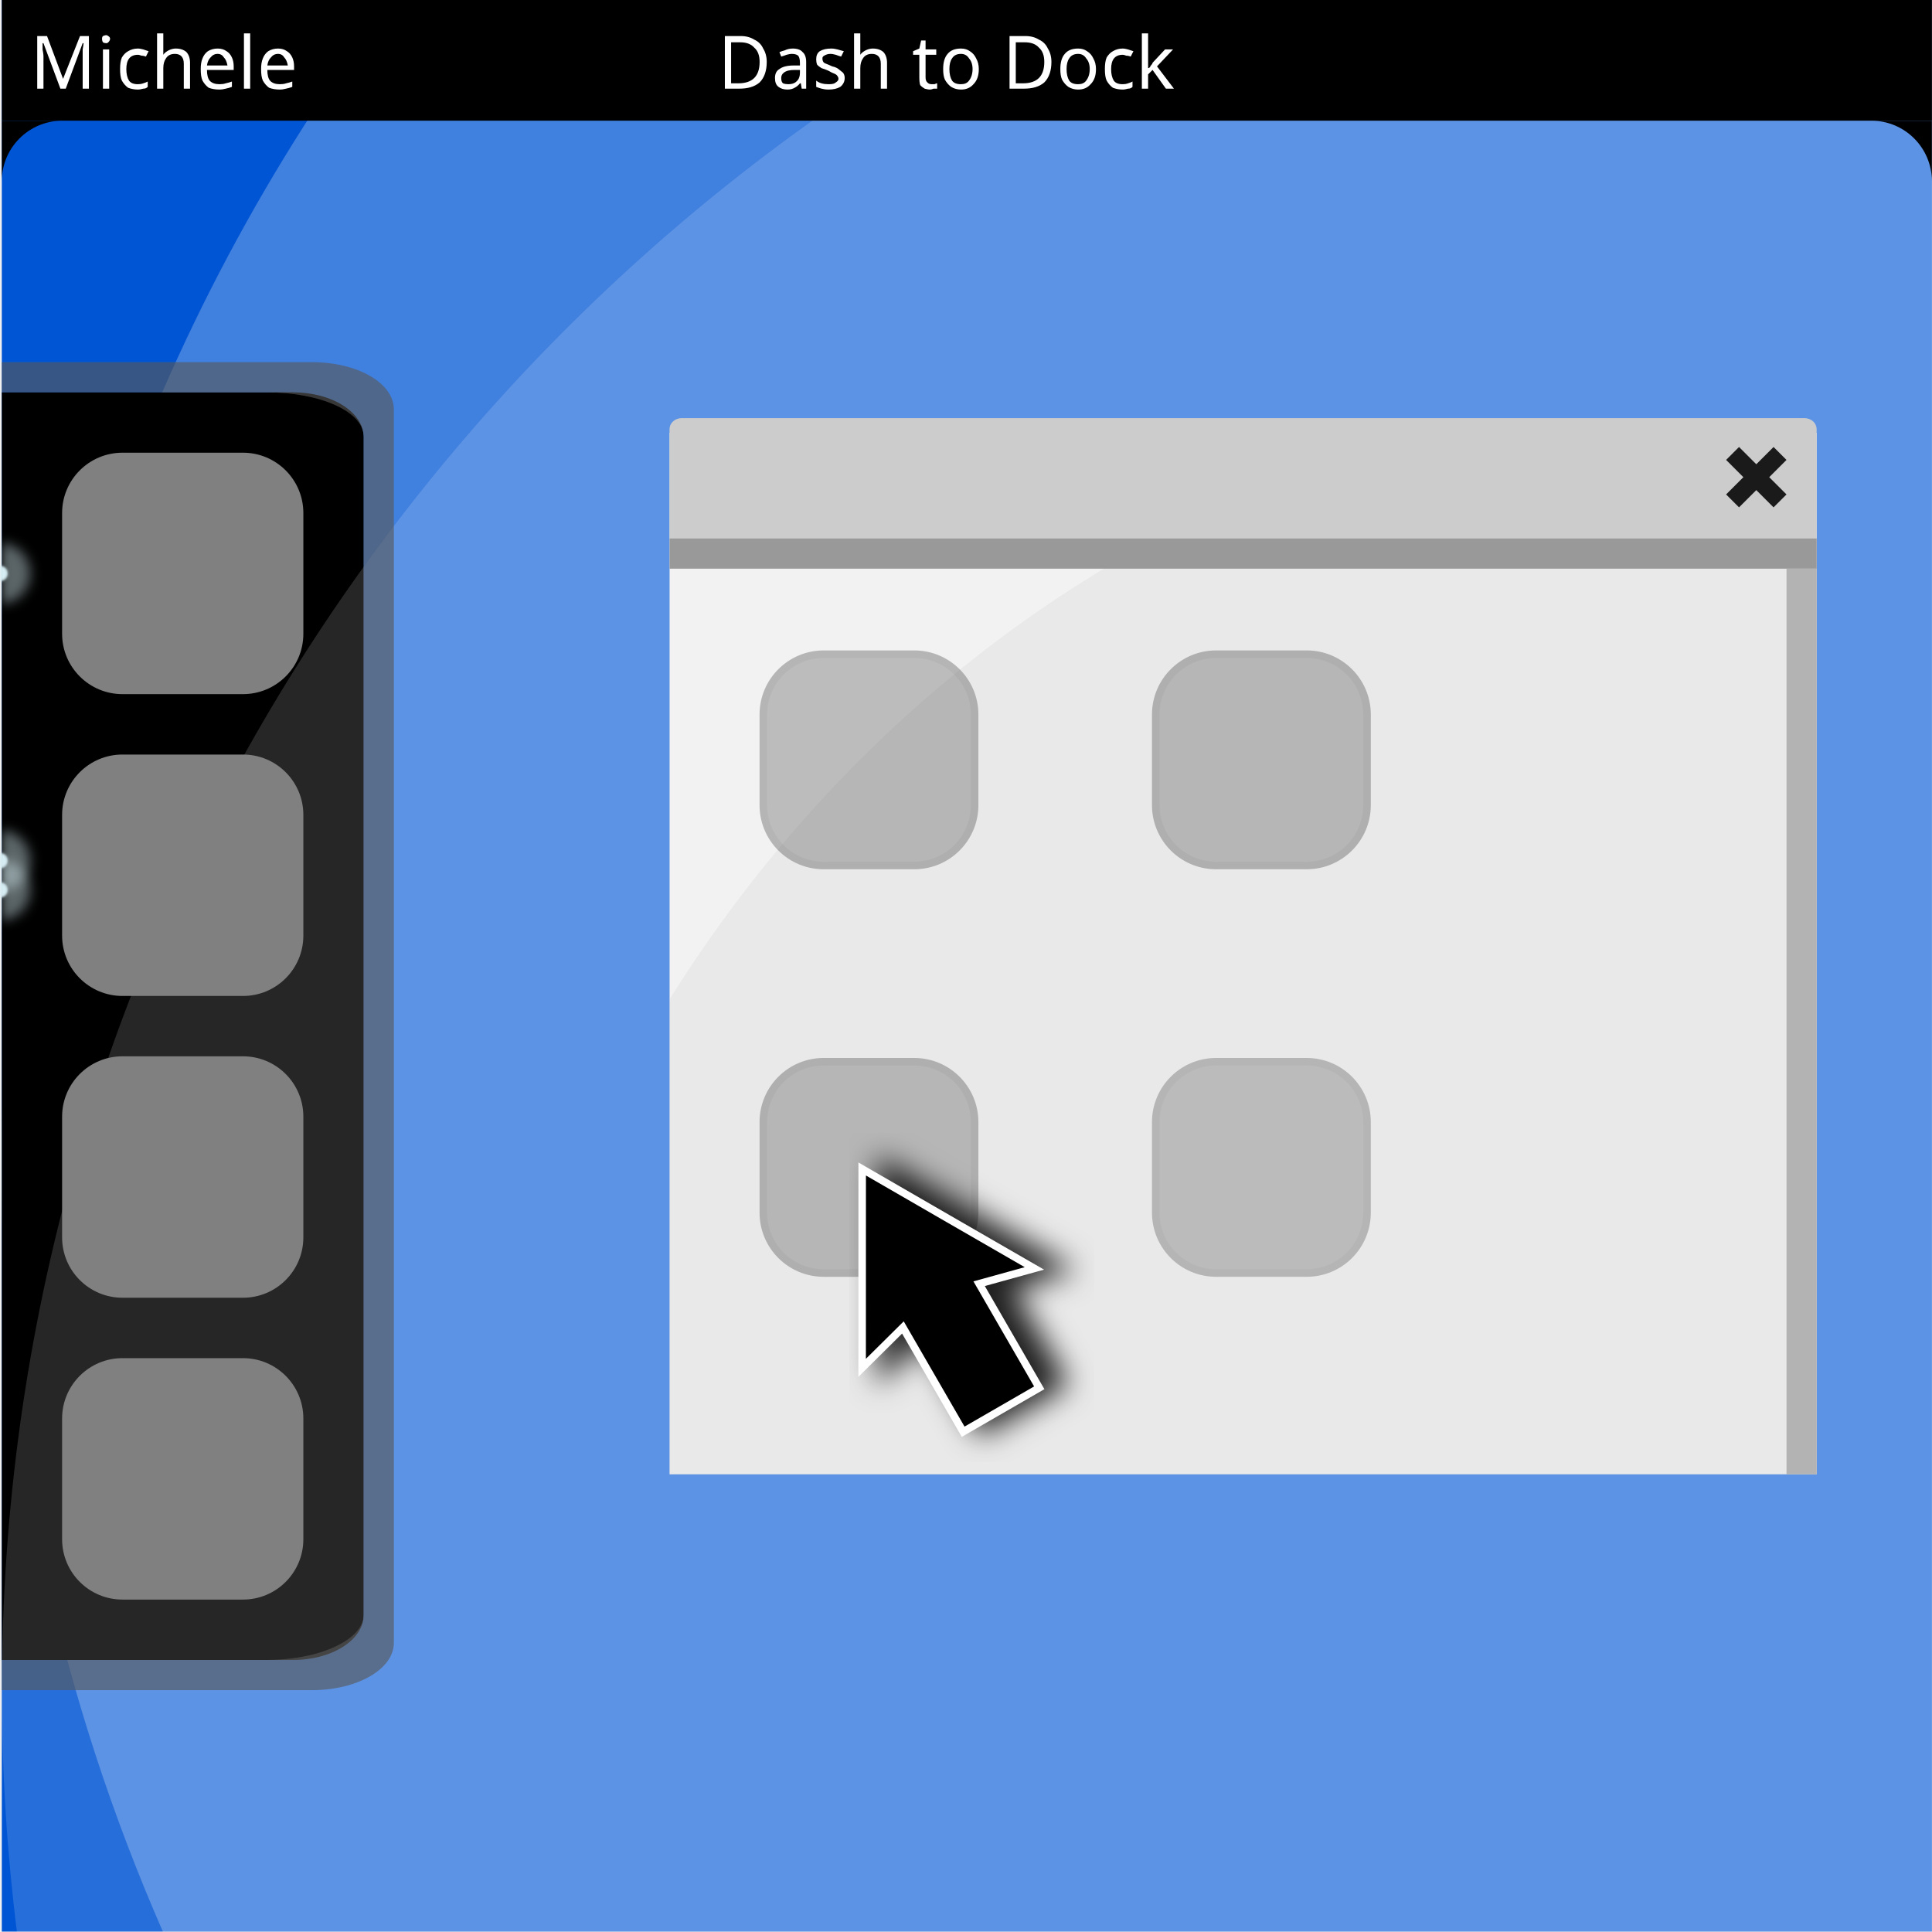
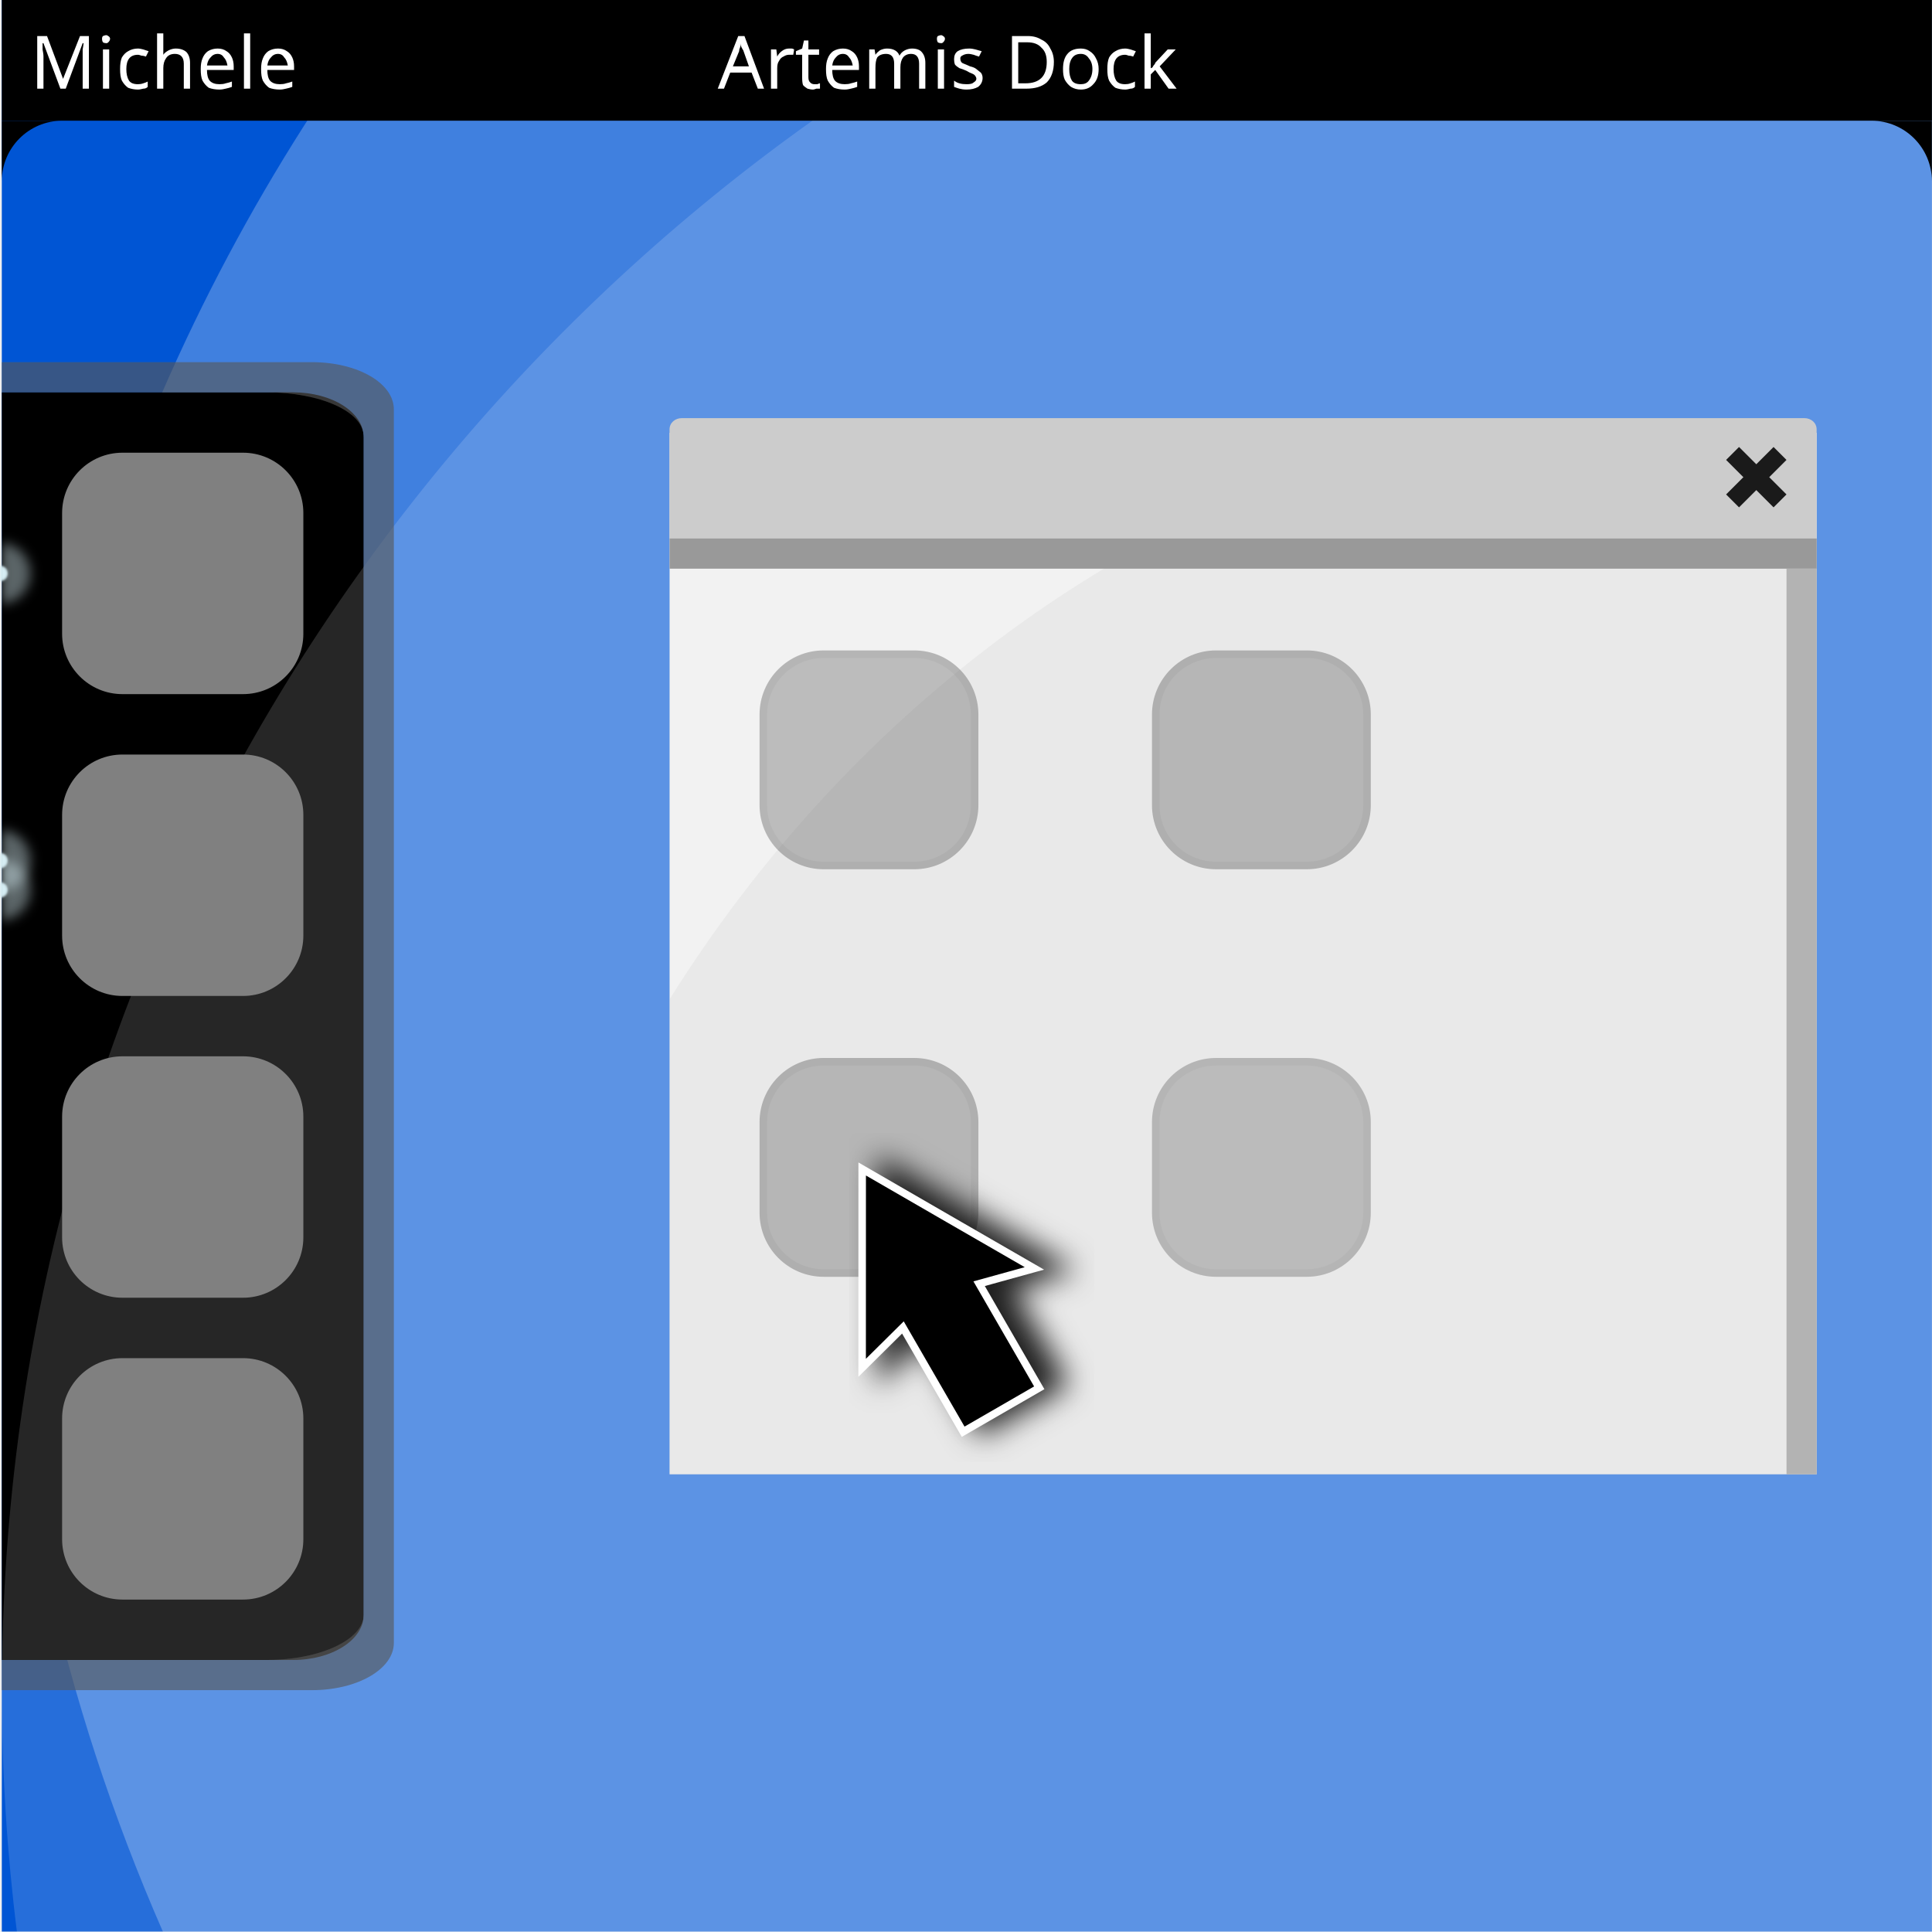
<svg xmlns="http://www.w3.org/2000/svg" width="33.867mm" height="33.867mm" viewBox="0 0 33.867 33.867" id="svg5179" version="1.1">
  <defs id="defs5181">
    <clipPath clipPathUnits="userSpaceOnUse" id="clipPath4379-92-4-9-6-8-0">
      <rect style="color:#000000;display:inline;overflow:visible;visibility:visible;opacity:0.832;fill:#000000;fill-opacity:1;fill-rule:nonzero;stroke:none;stroke-width:1.049;marker:none;enable-background:accumulate" id="rect4381-17-7-5-2-0-6" width="19.934" height="33.526" x="356.028" y="457.716" />
    </clipPath>
    <filter style="color-interpolation-filters:sRGB" id="filter4435-8-5-3-2-13-8" x="-0.229" width="1.458" y="-0.229" height="1.458">
      <feGaussianBlur stdDeviation="1.035" id="feGaussianBlur4437-6-7-9-8-8-1" />
    </filter>
    <filter style="color-interpolation-filters:sRGB" id="filter4365-71-5-7-0-6-2" x="-0.219" width="1.437" y="-0.219" height="1.437">
      <feGaussianBlur stdDeviation="0.989" id="feGaussianBlur4367-74-5-92-0-6-5" />
    </filter>
    <clipPath clipPathUnits="userSpaceOnUse" id="clipPath4379-6-7-5-8-6-01-2">
      <rect style="color:#000000;display:inline;overflow:visible;visibility:visible;opacity:0.832;fill:#000000;fill-opacity:1;fill-rule:nonzero;stroke:none;stroke-width:1.049;marker:none;enable-background:accumulate" id="rect4381-1-8-5-2-0-2-7" width="19.934" height="33.526" x="356.028" y="457.716" />
    </clipPath>
    <filter style="color-interpolation-filters:sRGB" id="filter4435-6-1-2-8-2-2-7" x="-0.229" width="1.458" y="-0.229" height="1.458">
      <feGaussianBlur stdDeviation="1.035" id="feGaussianBlur4437-1-1-3-60-1-4-4" />
    </filter>
    <filter style="color-interpolation-filters:sRGB" id="filter4365-4-5-2-24-7-3-3" x="-0.219" width="1.437" y="-0.219" height="1.437">
      <feGaussianBlur stdDeviation="0.989" id="feGaussianBlur4367-7-0-7-7-9-0-3" />
    </filter>
    <clipPath clipPathUnits="userSpaceOnUse" id="clipPath4379-5-6-0-9-8-7-9">
      <rect style="color:#000000;display:inline;overflow:visible;visibility:visible;opacity:0.832;fill:#000000;fill-opacity:1;fill-rule:nonzero;stroke:none;stroke-width:1.049;marker:none;enable-background:accumulate" id="rect4381-6-8-5-9-9-2-4" width="19.934" height="33.526" x="356.028" y="457.716" />
    </clipPath>
    <filter style="color-interpolation-filters:sRGB" id="filter4435-63-9-2-4-1-2-6" x="-0.229" width="1.458" y="-0.229" height="1.458">
      <feGaussianBlur stdDeviation="1.035" id="feGaussianBlur4437-0-5-6-8-8-9-9" />
    </filter>
    <filter style="color-interpolation-filters:sRGB" id="filter4365-2-4-3-6-3-1-7" x="-0.219" width="1.437" y="-0.219" height="1.437">
      <feGaussianBlur stdDeviation="0.989" id="feGaussianBlur4367-1-2-5-3-5-8-3" />
    </filter>
    <filter style="color-interpolation-filters:sRGB" id="filter4255" x="-0.204" width="1.407" y="-0.138" height="1.276">
      <feGaussianBlur stdDeviation="0.259" id="feGaussianBlur4257" />
    </filter>
  </defs>
  <g id="layer1" transform="translate(136.9786,-11.55235)">
    <rect style="color:#000000;display:inline;overflow:visible;visibility:visible;fill:#0055d4;fill-opacity:1;fill-rule:nonzero;stroke:none;stroke-width:1.049;marker:none;enable-background:accumulate" id="rect4006-4-6-9-2-0-6" width="33.834" height="33.86" x="-136.947" y="11.552" />
    <path style="color:#000000;display:inline;overflow:visible;visibility:visible;opacity:0.25;fill:#ffffff;fill-opacity:1;fill-rule:nonzero;stroke:none;stroke-width:0.154;marker:none;filter:url(#filter4365-3);enable-background:accumulate" d="m -130.123,11.559 c -4.3,5.692 -6.672,12.609 -6.823,19.674 -0.011,0.542 -0.015,1.077 0,1.62 0.114,4.236 1.048,8.507 2.825,12.565 l 31.009,0 0,-33.86 -27.011,0 z" id="path6097-2-6-0-89-4" />
    <path style="color:#000000;display:inline;overflow:visible;visibility:visible;fill:#000000;fill-opacity:1;fill-rule:nonzero;stroke:none;stroke-width:1;marker:none;enable-background:accumulate" d="m -136.947,18.43 0,0.79 0,20.641 0,0.79 1.238,0 2.263,0 1.605,0 c 0.686,0 1.238,-0.355 1.238,-0.79 l 0,-20.641 c 0,-0.44 -0.552,-0.79 -1.238,-0.79 l -1.605,0 -2.263,0 z" id="rect4008-7-9-2-0-3-4" />
    <path style="color:#000000;display:inline;overflow:visible;visibility:visible;opacity:0.15;fill:#ffffff;fill-opacity:1;fill-rule:nonzero;stroke:none;stroke-width:0.154;marker:none;filter:url(#filter4365-3);enable-background:accumulate" d="m -119.368,11.559 c -10.47,5.722 -17.578,16.847 -17.578,29.627 0,1.438 0.09,2.842 0.264,4.232 l 33.569,0 0,-33.86 -16.256,0 z" id="path6097-4-5-23-9" />
    <rect style="color:#000000;display:inline;overflow:visible;visibility:visible;fill:#000000;fill-opacity:1;fill-rule:nonzero;stroke:none;stroke-width:1.049;marker:none;enable-background:accumulate" id="rect4247-4-4-5-3-8-1" width="33.834" height="2.116" x="-136.947" y="11.552" />
    <path style="color:#000000;display:inline;overflow:visible;visibility:visible;fill:#000000;fill-opacity:1;fill-rule:nonzero;stroke:none;stroke-width:1.049;marker:none;enable-background:accumulate" d="m -103.114,13.669 0,1.058 c 0,-0.582 -0.473,-1.058 -1.057,-1.058 l 1.057,0 z" id="rect4272-0-7-8-1-1-3-3-1" />
    <rect style="color:#000000;display:inline;overflow:visible;visibility:visible;fill:#808080;fill-opacity:1;fill-rule:nonzero;stroke:none;stroke-width:1.049;marker:none;enable-background:accumulate" id="rect4031-9-9-2-4-2-5" width="4.229" height="4.232" x="-135.89" y="19.488" rx="1.058" ry="1.058" />
    <path style="color:#000000;display:inline;overflow:visible;visibility:visible;fill:#000000;fill-opacity:1;fill-rule:nonzero;stroke:none;stroke-width:1.049;marker:none;enable-background:accumulate" d="m -136.947,13.669 0,1.058 c 0,-0.582 0.473,-1.058 1.057,-1.058 l -1.057,0 z" id="rect4272-0-2-1-74-41-1-6" />
    <g id="g4353-9-2-1-5-5-4" transform="matrix(0.1033126,0,0,0.1033928,-173.7608,-27.45325)" clip-path="url(#clipPath4379-92-4-9-6-8-0)">
      <circle r="5.43" cy="477.712" cx="274.13" transform="matrix(0.9474969,0,0,0.9474969,96.2908,21.84888)" id="path3153-1-7-3-5-60-3-6" style="color:#000000;display:inline;overflow:visible;visibility:visible;opacity:0.422;fill:#d7eef4;fill-opacity:1;fill-rule:nonzero;stroke:none;stroke-width:1.049;marker:none;filter:url(#filter4435-8-5-3-2-13-8);enable-background:accumulate" />
      <circle r="5.43" cy="477.712" cx="274.13" transform="matrix(0.2423155,0,0,0.2423155,289.6023,358.7223)" id="path3153-2-4-1-6-6-9-4-1" style="color:#000000;display:inline;overflow:visible;visibility:visible;fill:#d7eef4;fill-opacity:1;fill-rule:nonzero;stroke:none;stroke-width:1.049;marker:none;filter:url(#filter4365-71-5-7-0-6-2);enable-background:accumulate" />
    </g>
    <g id="g4589-4-1-1-3-6-2" transform="matrix(0.4992621,0,0,0.4996499,-318.2107,-206.0579)">
      <g clip-path="url(#clipPath4379-6-7-5-8-6-01-2)" transform="matrix(0.2069306,0,0,0.2069306,289.3269,368.5622)" id="g4353-66-1-4-2-6-94-5">
        <circle r="5.43" cy="477.712" cx="274.13" style="color:#000000;display:inline;overflow:visible;visibility:visible;opacity:0.422;fill:#d7eef4;fill-opacity:1;fill-rule:nonzero;stroke:none;stroke-width:1.049;marker:none;filter:url(#filter4435-6-1-2-8-2-2-7);enable-background:accumulate" id="path3153-1-6-4-5-63-7-1-0" transform="matrix(0.9474969,0,0,0.9474969,96.2908,21.84888)" />
        <circle r="5.43" cy="477.712" cx="274.13" style="color:#000000;display:inline;overflow:visible;visibility:visible;fill:#d7eef4;fill-opacity:1;fill-rule:nonzero;stroke:none;stroke-width:1.049;marker:none;filter:url(#filter4365-4-5-2-24-7-3-3);enable-background:accumulate" id="path3153-2-4-7-6-5-8-5-9-5" transform="matrix(0.2423155,0,0,0.2423155,289.6023,358.7223)" />
      </g>
      <g clip-path="url(#clipPath4379-5-6-0-9-8-7-9)" transform="matrix(0.2069306,0,0,0.2069306,289.3269,367.5345)" id="g4353-7-2-2-6-4-5-1">
        <circle r="5.43" cy="477.712" cx="274.13" style="color:#000000;display:inline;overflow:visible;visibility:visible;opacity:0.422;fill:#d7eef4;fill-opacity:1;fill-rule:nonzero;stroke:none;stroke-width:1.049;marker:none;filter:url(#filter4435-63-9-2-4-1-2-6);enable-background:accumulate" id="path3153-1-19-3-1-5-5-7-8" transform="matrix(0.9474969,0,0,0.9474969,96.2908,21.84888)" />
        <circle r="5.43" cy="477.712" cx="274.13" style="color:#000000;display:inline;overflow:visible;visibility:visible;fill:#d7eef4;fill-opacity:1;fill-rule:nonzero;stroke:none;stroke-width:1.049;marker:none;filter:url(#filter4365-2-4-3-6-3-1-7);enable-background:accumulate" id="path3153-2-4-5-7-9-9-9-7-6" transform="matrix(0.2423155,0,0,0.2423155,289.6023,358.7223)" />
      </g>
    </g>
    <text xml:space="preserve" style="font-style:normal;font-weight:normal;font-size:1.288px;line-height:125%;font-family:Sans;letter-spacing:0px;word-spacing:0px;fill:#ffffff;fill-opacity:1;stroke:none" x="-124.447" y="13.101" id="text4824-5-2-0-4-8" transform="scale(0.9996118,1.000388)">
-       <tspan id="tspan4826-16-3-8-8-1" x="-124.447" y="13.101">Dash to Dock</tspan>
+       <tspan id="tspan4826-16-3-8-8-1" x="-124.447" y="13.101">Artemis Dock</tspan>
    </text>
    <text xml:space="preserve" style="font-style:normal;font-weight:normal;font-size:1.288px;line-height:125%;font-family:Sans;letter-spacing:0px;word-spacing:0px;fill:#ffffff;fill-opacity:1;stroke:none" x="-136.503" y="13.101" id="text4824-8-8-6-8-7-4" transform="scale(0.9996118,1.000388)">
      <tspan id="tspan4826-1-7-7-5-07-5" x="-136.503" y="13.101">Michele</tspan>
    </text>
    <rect style="color:#000000;display:inline;overflow:visible;visibility:visible;fill:#808080;fill-opacity:1;fill-rule:nonzero;stroke:none;stroke-width:1.049;marker:none;enable-background:accumulate" id="rect4031-9-0-8-5-4-0-7-6" width="4.229" height="4.232" x="-135.89" y="24.779" rx="1.058" ry="1.058" />
    <rect style="color:#000000;display:inline;overflow:visible;visibility:visible;fill:#808080;fill-opacity:1;fill-rule:nonzero;stroke:none;stroke-width:1.049;marker:none;enable-background:accumulate" id="rect4031-9-0-7-3-3-6-0-1" width="4.229" height="4.232" x="-135.89" y="30.069" rx="1.058" ry="1.058" />
    <rect style="color:#000000;display:inline;overflow:visible;visibility:visible;fill:#808080;fill-opacity:1;fill-rule:nonzero;stroke:none;stroke-width:1.049;marker:none;enable-background:accumulate" id="rect4031-9-0-6-5-1-3-9-0" width="4.229" height="4.232" x="-135.89" y="35.36" rx="1.058" ry="1.058" />
    <path style="color:#000000;display:inline;overflow:visible;visibility:visible;opacity:0.5;fill:#808080;fill-opacity:1;fill-rule:nonzero;stroke:none;stroke-width:1;marker:none;enable-background:accumulate" d="m -136.947,17.901 0,0.529 2.428,0 2.214,0 c 0.943,0 1.702,0.337 1.702,0.777 l 0,20.65 c 0,0.435 -0.758,0.794 -1.702,0.794 l -2.214,0 -2.428,0 0,0.529 0.909,0 2.643,0 1.883,0 c 0.8,0 1.437,-0.371 1.437,-0.827 l 0,-21.625 c 0,-0.461 -0.637,-0.827 -1.437,-0.827 l -1.883,0 -2.643,0 z" id="rect4008-7-0-0-3-3-3-7-9" />
    <path style="color:#000000;display:inline;overflow:visible;visibility:visible;opacity:0.25;fill:#1a1a1a;fill-opacity:1;fill-rule:nonzero;stroke:none;stroke-width:1;marker:none;enable-background:accumulate" d="m -136.947,17.901 0,0.529 2.428,0 2.214,0 c 0.943,0 1.702,0.337 1.702,0.777 l 0,20.65 c 0,0.435 -0.758,0.794 -1.702,0.794 l -2.214,0 -2.428,0 0,0.529 0.909,0 2.643,0 1.883,0 c 0.8,0 1.437,-0.371 1.437,-0.827 l 0,-21.625 c 0,-0.461 -0.637,-0.827 -1.437,-0.827 l -1.883,0 -2.643,0 z" id="rect4008-7-0-0-3-1-5-0-5-5" />
    <rect style="color:#000000;display:inline;overflow:visible;visibility:visible;fill:#f2f2f2;fill-opacity:1;fill-rule:nonzero;stroke:none;stroke-width:0.5;marker:none;filter:url(#filter4365-3);enable-background:accumulate" id="rect6777-7-9-6-9-8" width="20.108" height="18.256" x="-125.241" y="19.14" />
    <rect style="color:#000000;display:inline;overflow:visible;visibility:visible;opacity:0.25;fill:#1a1a1a;fill-opacity:1;fill-rule:nonzero;stroke:#000000;stroke-width:0.132;stroke-linecap:butt;stroke-linejoin:miter;stroke-miterlimit:4;stroke-dasharray:none;stroke-dashoffset:0;stroke-opacity:1;marker:none;enable-background:accumulate" id="rect4923-8-7-8-2" width="3.704" height="3.704" x="-116.719" y="30.164" rx="1.058" ry="1.058" />
    <path style="color:#000000;display:inline;overflow:visible;visibility:visible;opacity:0.15;fill:#b3b3b3;fill-opacity:1;fill-rule:nonzero;stroke:none;stroke-width:0.5;marker:none;filter:url(#filter4365-3);enable-background:accumulate" d="m -111.946,19.147 c -5.495,1.388 -10.215,5 -13.295,9.922 l 0,8.334 20.108,0 0,-18.256 -6.813,0 z" id="path6862-84-2-2-6-7" />
    <path style="color:#000000;display:inline;overflow:visible;visibility:visible;fill:#cccccc;fill-opacity:1;fill-rule:nonzero;stroke:none;stroke-width:0.5;marker:none;filter:url(#filter4365-3);enable-background:accumulate" d="m -125.027,18.882 c -0.117,0 -0.215,0.081 -0.215,0.198 l 0,0.446 0,1.257 0,0.215 0.215,0 19.678,0 0.215,0 0,-0.215 0,-1.257 0,-0.446 c 0,-0.117 -0.098,-0.198 -0.215,-0.198 l -19.678,0 z" id="rect6779-5-8-6-4-6" />
    <rect style="color:#000000;display:inline;overflow:visible;visibility:visible;fill:#999999;fill-opacity:1;fill-rule:nonzero;stroke:none;stroke-width:0.5;marker:none;filter:url(#filter4365-3);enable-background:accumulate" id="rect6779-2-3-9-9-0-8" width="20.108" height="0.529" x="-125.241" y="20.992" />
    <rect style="color:#000000;display:inline;overflow:visible;visibility:visible;fill:#b3b3b3;fill-opacity:1;fill-rule:nonzero;stroke:none;stroke-width:0.5;marker:none;filter:url(#filter4365-3);enable-background:accumulate" id="rect6779-2-4-8-0-7-1-1" width="15.875" height="0.529" x="21.521" y="105.133" transform="rotate(90)" />
    <g id="g6839-1-5-1-33-0" transform="matrix(0.02002288,0.02002284,-0.02002288,0.02002284,-106.6285,-6.022924)" style="fill:#1a1a1a">
      <rect y="616.077" x="653.013" height="41.543" width="11.314" id="rect6819-8-9-2-56-9" style="color:#000000;display:inline;overflow:visible;visibility:visible;fill:#1a1a1a;fill-opacity:1;fill-rule:nonzero;stroke:none;stroke-width:0.5;marker:none;filter:url(#filter4365-3);enable-background:accumulate" />
      <rect transform="rotate(90)" y="-679.441" x="631.192" height="41.543" width="11.314" id="rect6819-3-9-4-3-1-5" style="color:#000000;display:inline;overflow:visible;visibility:visible;fill:#1a1a1a;fill-opacity:1;fill-rule:nonzero;stroke:none;stroke-width:0.5;marker:none;filter:url(#filter4365-3);enable-background:accumulate" />
    </g>
    <rect style="color:#000000;display:inline;overflow:visible;visibility:visible;opacity:0.25;fill:#1a1a1a;fill-opacity:1;fill-rule:nonzero;stroke:#000000;stroke-width:0.132;stroke-linecap:butt;stroke-linejoin:miter;stroke-miterlimit:4;stroke-dasharray:none;stroke-dashoffset:0;stroke-opacity:1;marker:none;enable-background:accumulate" id="rect4923-6-8-9-1" width="3.704" height="3.704" x="-123.598" y="30.164" rx="1.058" ry="1.058" />
    <path style="color:#000000;display:inline;overflow:visible;visibility:visible;fill:#000000;fill-opacity:1;fill-rule:nonzero;stroke:#000000;stroke-width:0.265;stroke-miterlimit:4;stroke-dasharray:none;marker:none;enable-background:accumulate;opacity:0.866;filter:url(#filter4255)" d="m -121.468,32.044 -5e-4,1.743 -4.9e-4,1.743 0.715,-0.708 0.997,1.727 1.334,-0.77 -0.995,-1.724 0.969,-0.268 -1.51,-0.871 z" id="path6155-6-0-01-4-5-6-0-0" />
    <path style="color:#000000;display:inline;overflow:visible;visibility:visible;fill:#000000;fill-opacity:1;fill-rule:nonzero;stroke:#ffffff;stroke-width:0.132;stroke-miterlimit:4;stroke-dasharray:none;marker:none;filter:url(#filter4365-3);enable-background:accumulate" d="m -121.865,32.044 -5e-4,1.743 -4.9e-4,1.743 0.715,-0.708 1.056,1.828 1.334,-0.77 -1.054,-1.825 0.969,-0.268 -1.51,-0.871 z" id="path6155-6-0-8-0-7-97-5" />
    <rect style="color:#000000;display:inline;overflow:visible;visibility:visible;opacity:0.25;fill:#1a1a1a;fill-opacity:1;fill-rule:nonzero;stroke:#000000;stroke-width:0.132;stroke-linecap:butt;stroke-linejoin:miter;stroke-miterlimit:4;stroke-dasharray:none;stroke-dashoffset:0;stroke-opacity:1;marker:none;enable-background:accumulate" id="rect4923-4-8-4" width="3.704" height="3.704" x="-123.598" y="23.02" rx="1.058" ry="1.058" />
    <rect style="color:#000000;display:inline;overflow:visible;visibility:visible;opacity:0.25;fill:#1a1a1a;fill-opacity:1;fill-rule:nonzero;stroke:#000000;stroke-width:0.132;stroke-linecap:butt;stroke-linejoin:miter;stroke-miterlimit:4;stroke-dasharray:none;stroke-dashoffset:0;stroke-opacity:1;marker:none;enable-background:accumulate" id="rect4923-2-6-7-8" width="3.704" height="3.704" x="-116.719" y="23.02" rx="1.058" ry="1.058" />
  </g>
</svg>
